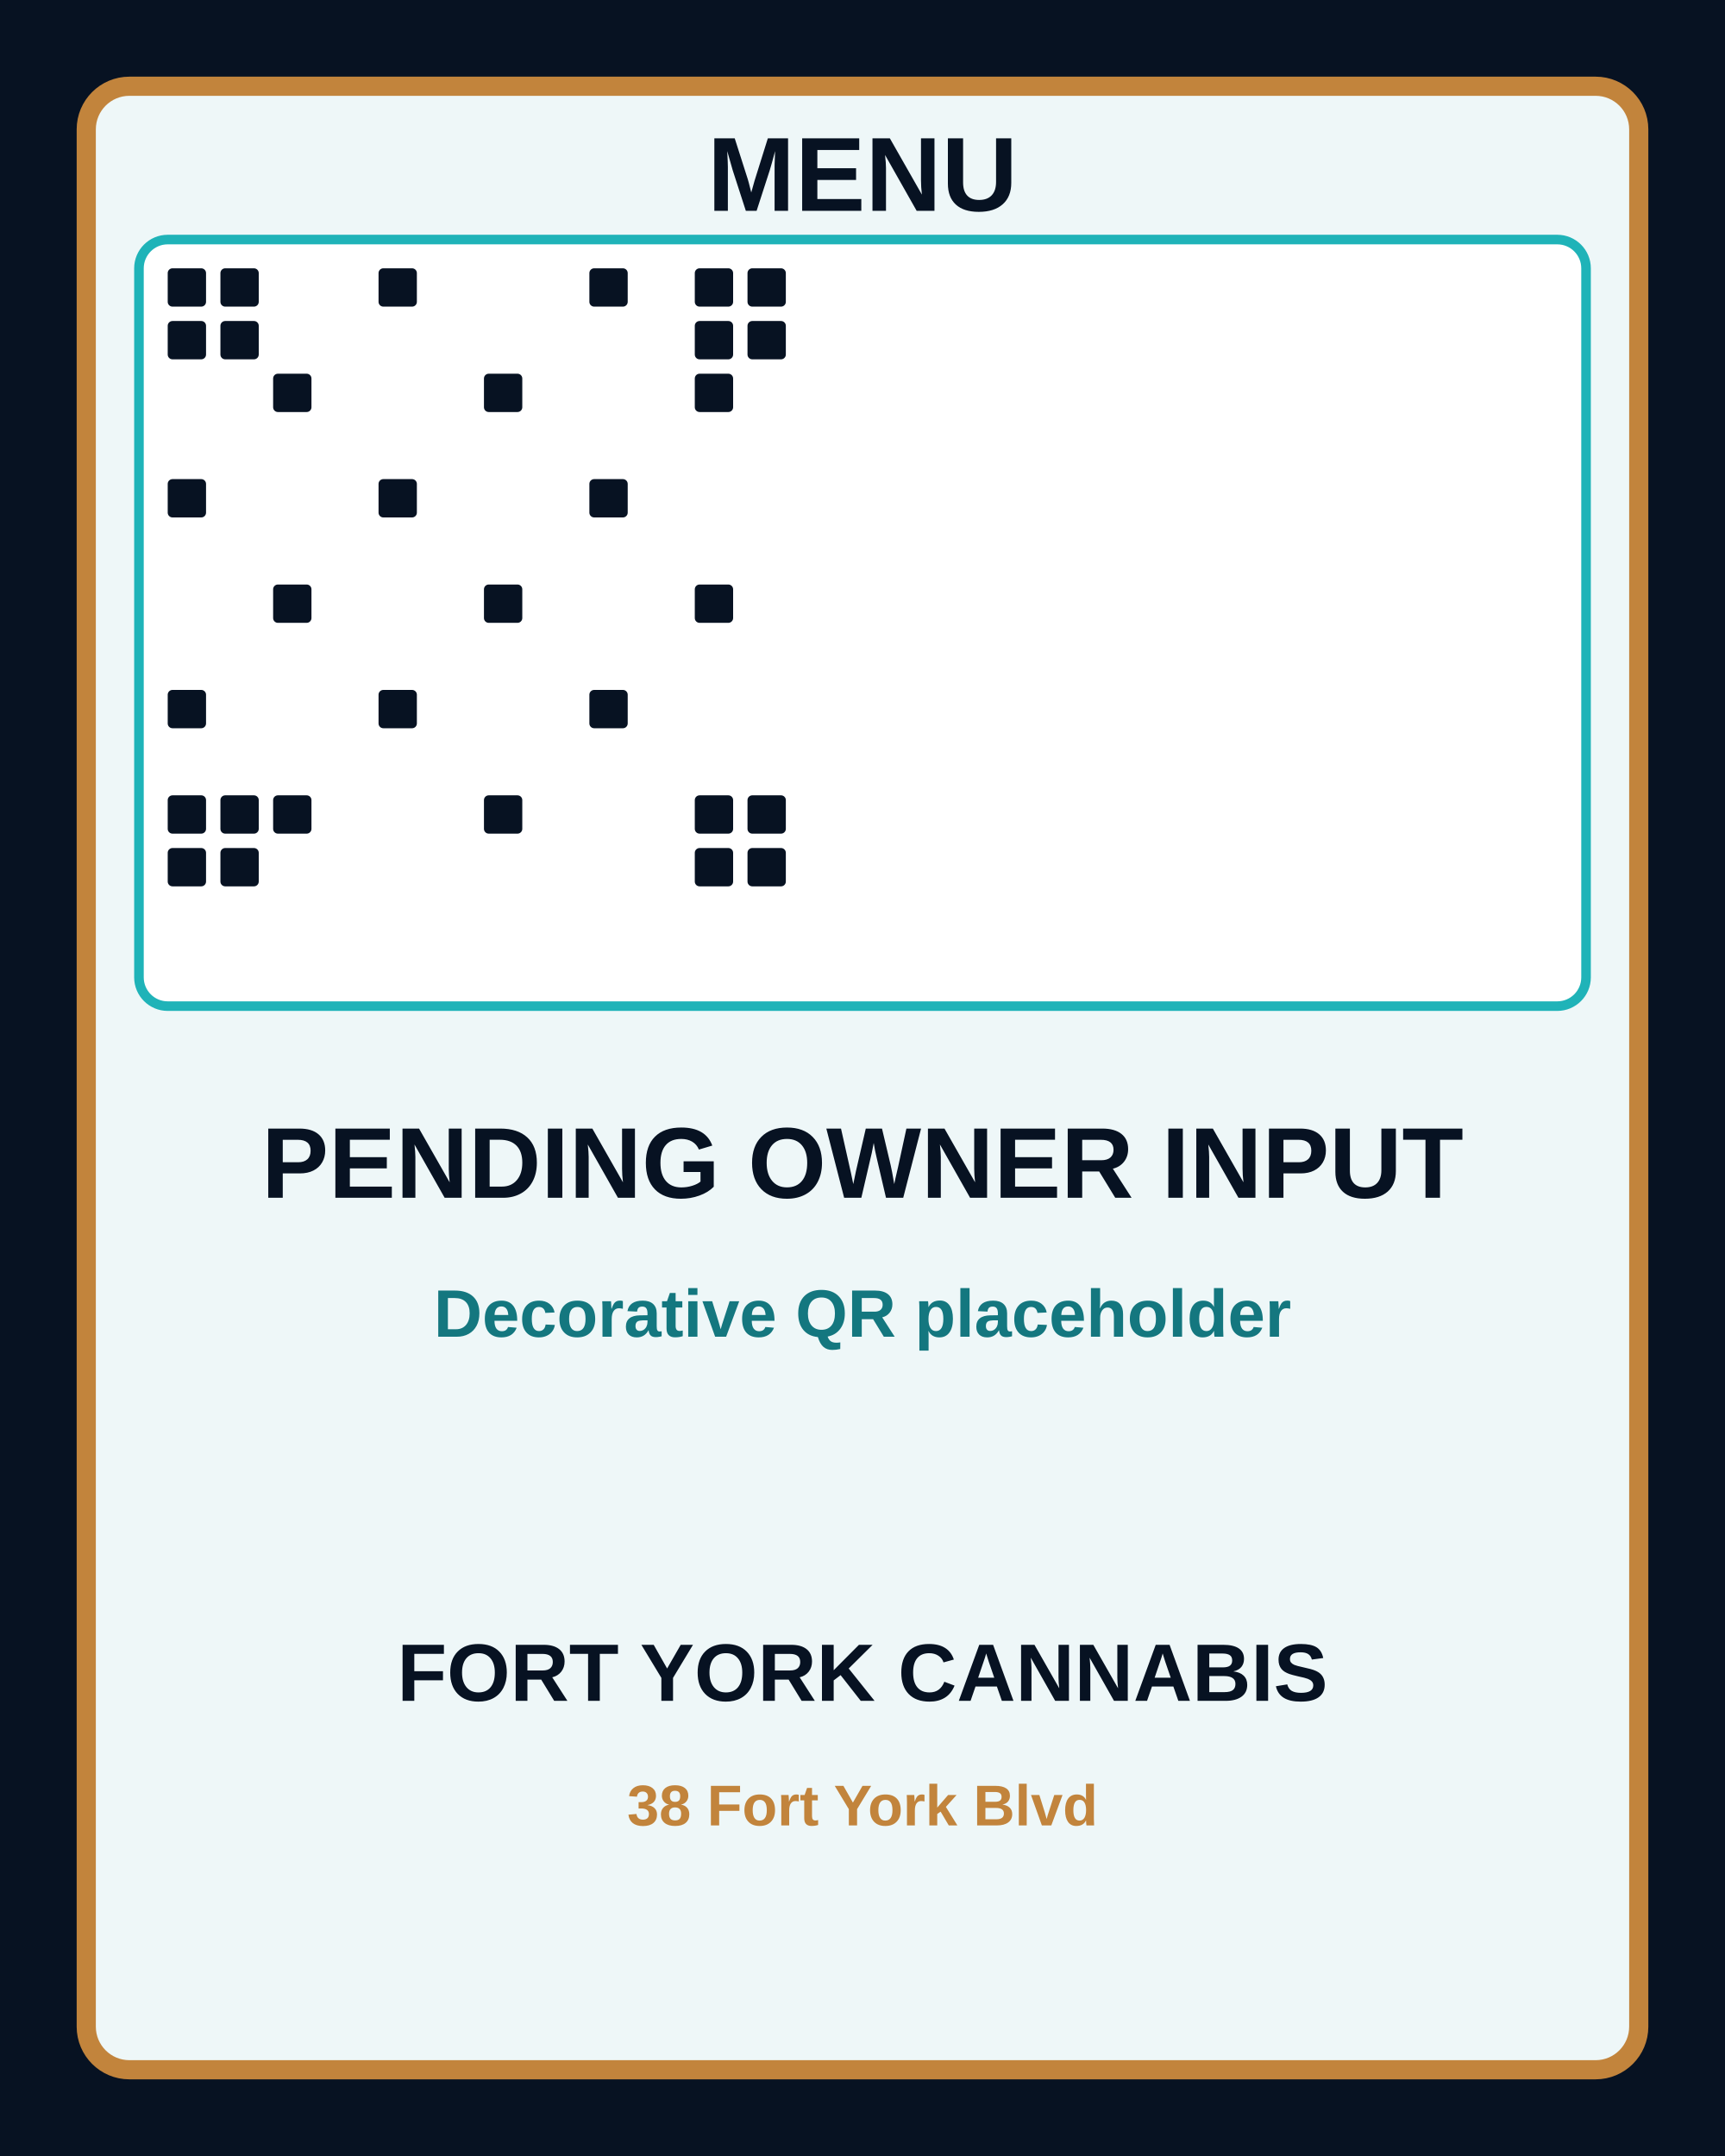
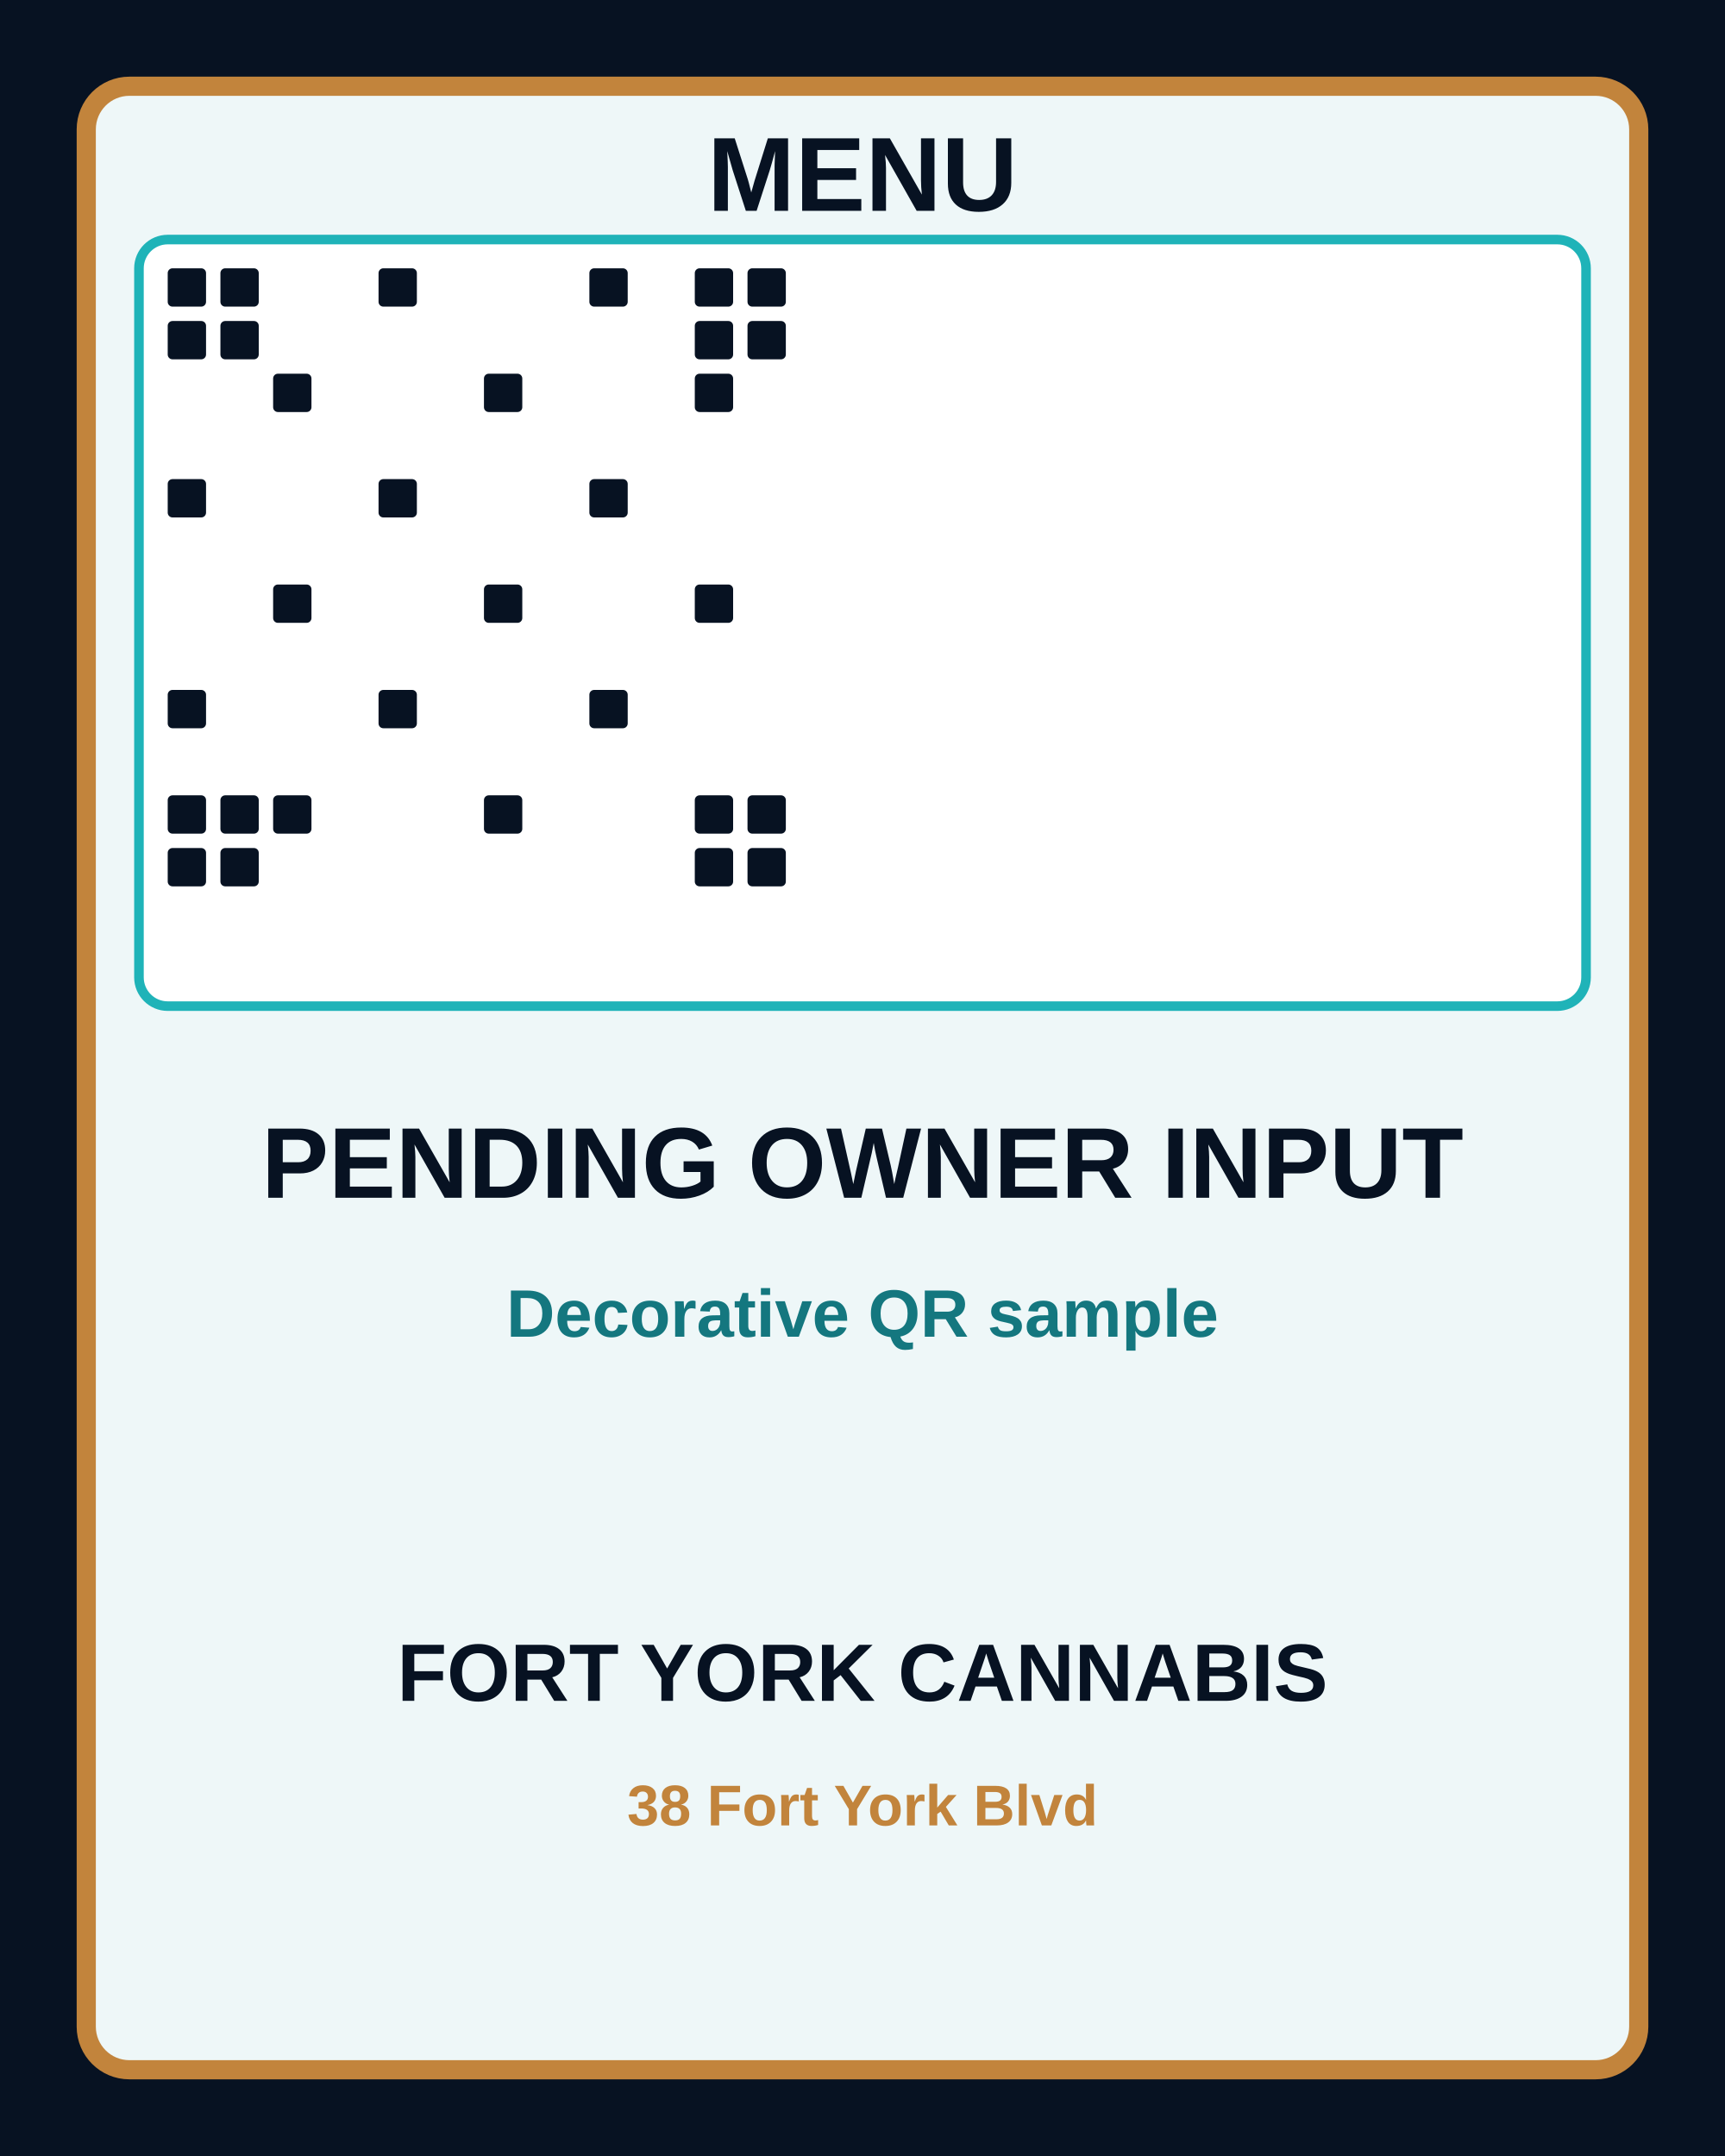
<svg xmlns="http://www.w3.org/2000/svg" width="720" height="900" viewBox="0 0 720 900">
  <rect width="720" height="900" fill="#071222" />
  <rect x="36" y="36" width="648" height="828" rx="18" fill="#EEF7F8" stroke="#C2843C" stroke-width="8" />
  <text x="360" y="88" text-anchor="middle" font-family="Arial, Helvetica, sans-serif" font-size="44" font-weight="800" fill="#071222">MENU</text>
  <rect x="58" y="100" width="604" height="320" rx="12" fill="#ffffff" stroke="#1FB3B8" stroke-width="4" />
  <rect x="70" y="112" width="16" height="16" rx="2" fill="#071222" />
  <rect x="92" y="112" width="16" height="16" rx="2" fill="#071222" />
  <rect x="158" y="112" width="16" height="16" rx="2" fill="#071222" />
  <rect x="246" y="112" width="16" height="16" rx="2" fill="#071222" />
  <rect x="290" y="112" width="16" height="16" rx="2" fill="#071222" />
  <rect x="312" y="112" width="16" height="16" rx="2" fill="#071222" />
  <rect x="70" y="134" width="16" height="16" rx="2" fill="#071222" />
  <rect x="92" y="134" width="16" height="16" rx="2" fill="#071222" />
  <rect x="290" y="134" width="16" height="16" rx="2" fill="#071222" />
  <rect x="312" y="134" width="16" height="16" rx="2" fill="#071222" />
  <rect x="114" y="156" width="16" height="16" rx="2" fill="#071222" />
  <rect x="202" y="156" width="16" height="16" rx="2" fill="#071222" />
  <rect x="290" y="156" width="16" height="16" rx="2" fill="#071222" />
  <rect x="70" y="200" width="16" height="16" rx="2" fill="#071222" />
  <rect x="158" y="200" width="16" height="16" rx="2" fill="#071222" />
  <rect x="246" y="200" width="16" height="16" rx="2" fill="#071222" />
  <rect x="114" y="244" width="16" height="16" rx="2" fill="#071222" />
  <rect x="202" y="244" width="16" height="16" rx="2" fill="#071222" />
  <rect x="290" y="244" width="16" height="16" rx="2" fill="#071222" />
  <rect x="70" y="288" width="16" height="16" rx="2" fill="#071222" />
  <rect x="158" y="288" width="16" height="16" rx="2" fill="#071222" />
  <rect x="246" y="288" width="16" height="16" rx="2" fill="#071222" />
  <rect x="70" y="332" width="16" height="16" rx="2" fill="#071222" />
  <rect x="92" y="332" width="16" height="16" rx="2" fill="#071222" />
  <rect x="114" y="332" width="16" height="16" rx="2" fill="#071222" />
  <rect x="202" y="332" width="16" height="16" rx="2" fill="#071222" />
  <rect x="290" y="332" width="16" height="16" rx="2" fill="#071222" />
  <rect x="312" y="332" width="16" height="16" rx="2" fill="#071222" />
  <rect x="70" y="354" width="16" height="16" rx="2" fill="#071222" />
  <rect x="92" y="354" width="16" height="16" rx="2" fill="#071222" />
  <rect x="290" y="354" width="16" height="16" rx="2" fill="#071222" />
  <rect x="312" y="354" width="16" height="16" rx="2" fill="#071222" />
  <text x="360" y="500" text-anchor="middle" font-family="Arial, Helvetica, sans-serif" font-size="42" font-weight="800" fill="#071222">PENDING OWNER INPUT</text>
-   <text x="360" y="558" text-anchor="middle" font-family="Arial, Helvetica, sans-serif" font-size="28" font-weight="700" fill="#14777F">Decorative QR placeholder</text>
+   <text x="360" y="558" text-anchor="middle" font-family="Arial, Helvetica, sans-serif" font-size="28" font-weight="700" fill="#14777F">Decorative QR sample</text>
  <text x="360" y="710" text-anchor="middle" font-family="Arial, Helvetica, sans-serif" font-size="34" font-weight="800" fill="#071222">FORT YORK CANNABIS</text>
  <text x="360" y="762" text-anchor="middle" font-family="Arial, Helvetica, sans-serif" font-size="24" font-weight="700" fill="#C2843C">38 Fort York Blvd</text>
</svg>
